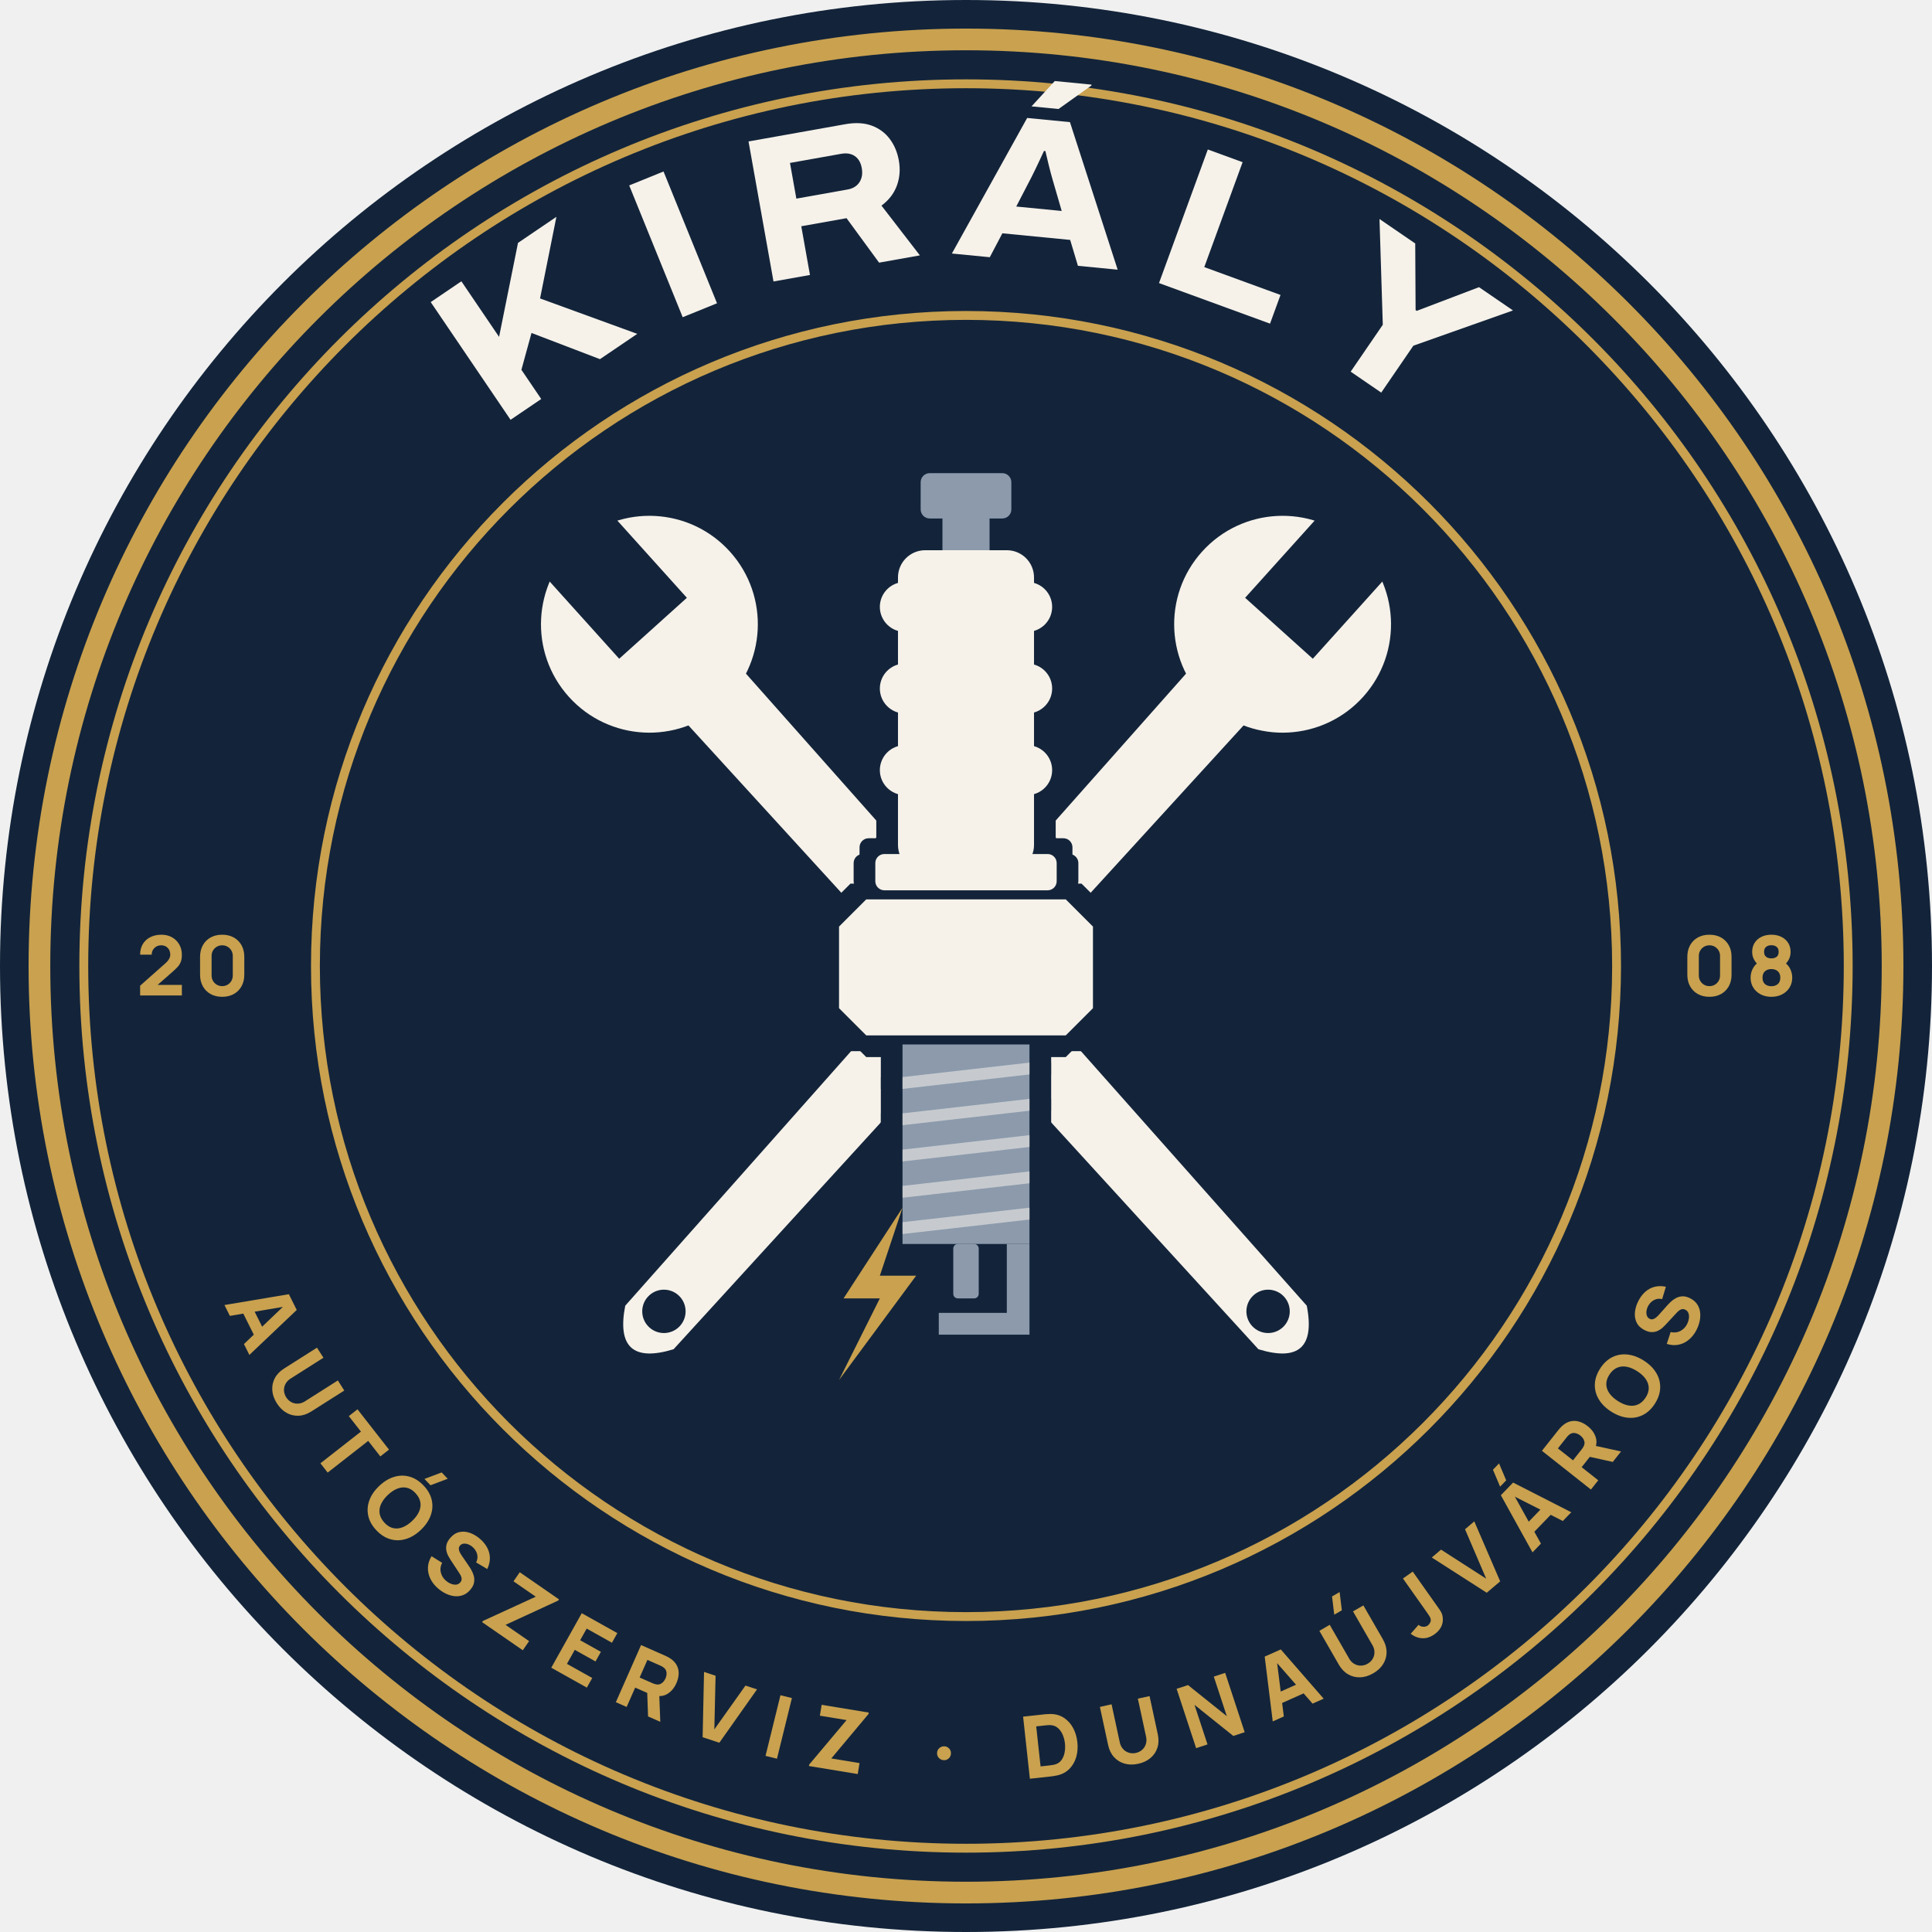
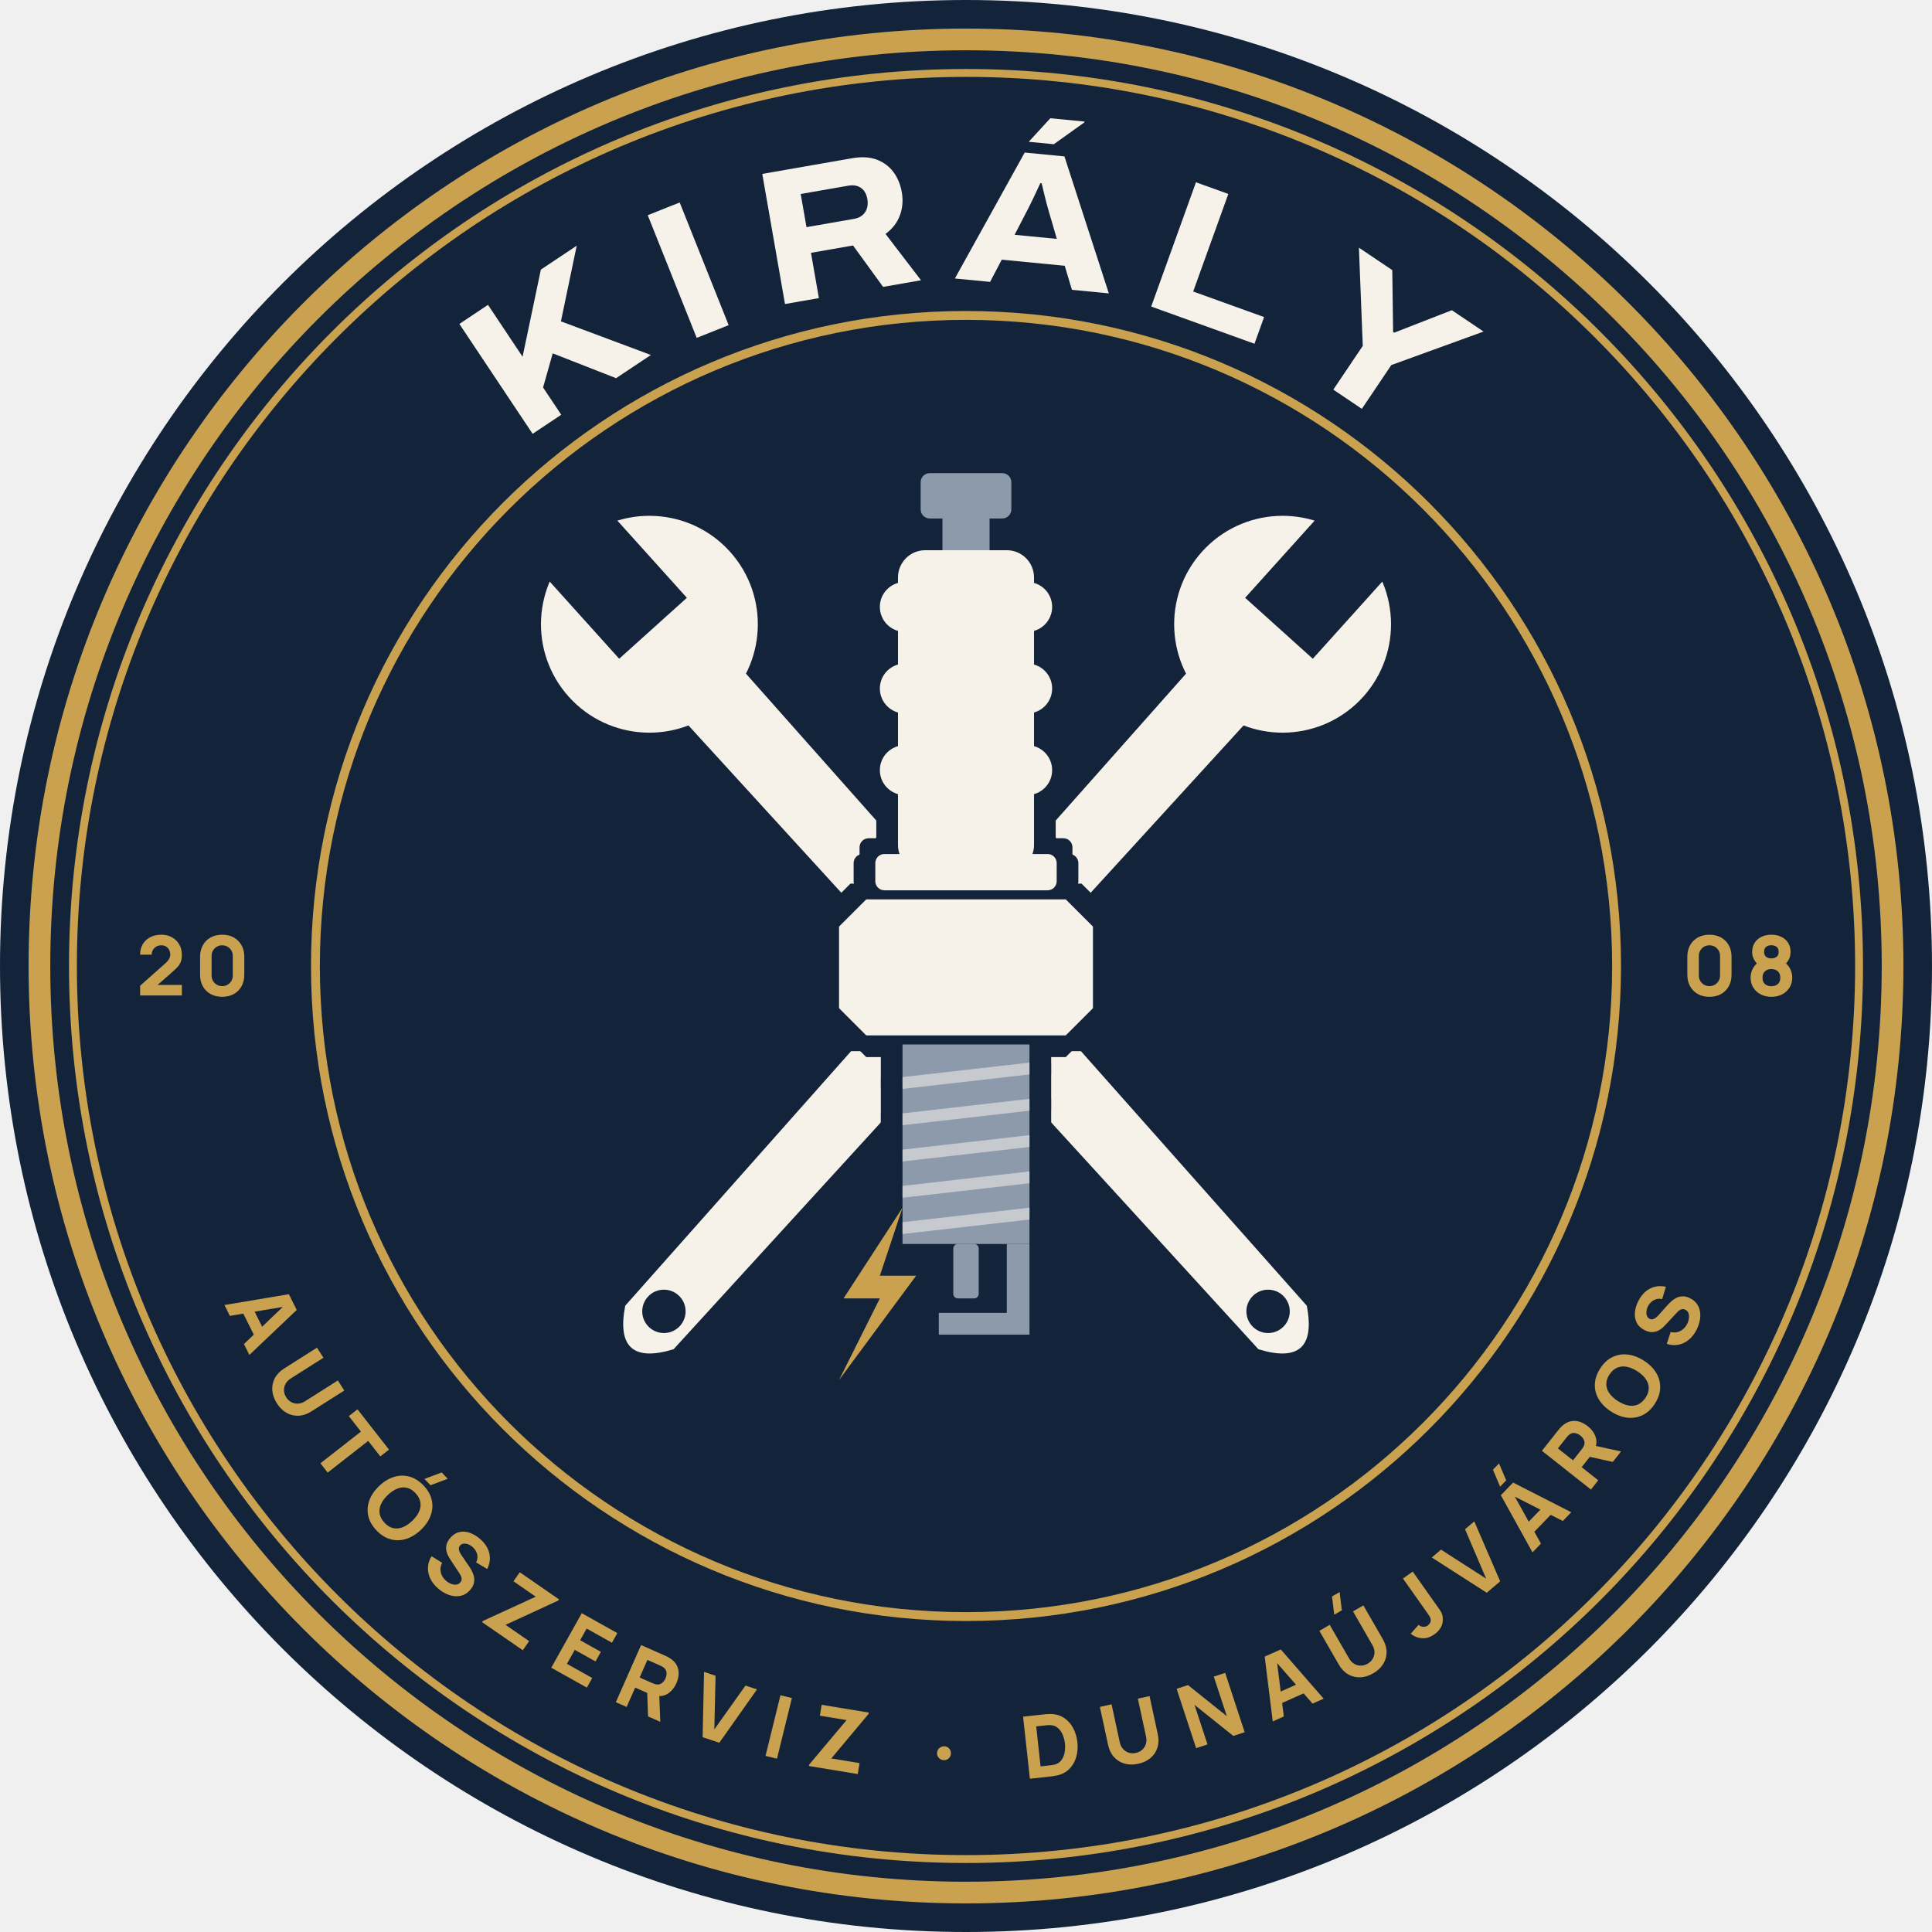
<svg xmlns="http://www.w3.org/2000/svg" viewBox="2 2 196 196" width="784" height="784">
  <circle cx="100" cy="100" r="98" fill="#13243A" />
  <path d="M4.9 100a95.1 95.1 0 1 1 190.2 0a95.1 95.1 0 1 1 -190.2 0Z M7.1 100a92.9 92.9 0 1 0 185.8 0a92.9 92.9 0 1 0 -185.8 0Z" fill="#C9A14F" fill-rule="evenodd" />
-   <path d="M10.05 100a89.95 89.95 0 1 1 179.9 0a89.95 89.95 0 1 1 -179.9 0Z M10.95 100a89.05 89.05 0 1 0 178.1 0a89.05 89.05 0 1 0 -178.1 0Z" fill="#C9A14F" fill-rule="evenodd" />
+   <path d="M9 100a91 91 0 1 1 182 0a91 91 0 1 1 -182 0Z M9.8 100a90.2 90.2 0 1 0 180.4 0a90.2 90.2 0 1 0 -180.4 0Z" fill="#C9A14F" fill-rule="evenodd" />
  <path d="M33.55 100a66.45 66.45 0 1 1 132.9 0a66.45 66.45 0 1 1 -132.9 0Z M34.45 100a65.55 65.55 0 1 0 131.1 0a65.55 65.55 0 1 0 -131.1 0Z" fill="#C9A14F" fill-rule="evenodd" />
-   <path transform="translate(55.66 34.62) rotate(-34.15)" d="M-7.138 7.203V-7.226H-3.38V-0.413L3.562 -7.226H8.269L2.249 -1.306L8.392 7.203H3.821L-0.434 1.105L-3.38 3.622V7.203Z" fill="#F6F2EA" />
-   <path transform="translate(70.29 26.8) rotate(-22.09)" d="M-1.878 7.203V-7.226H1.88V7.203Z" fill="#F6F2EA" />
-   <path transform="translate(86.13 22.23) rotate(-10.11)" d="M-7.033 7.203V-7.226H2.925Q4.512 -7.226 5.554 -6.612Q6.596 -5.998 7.118 -4.961Q7.64 -3.925 7.64 -2.647Q7.64 -1.272 6.994 -0.17Q6.349 0.931 5.102 1.548L8.051 7.203H3.849L1.389 2.182H-3.275V7.203ZM-3.275 -0.664H2.002Q2.834 -0.664 3.318 -1.178Q3.803 -1.692 3.803 -2.556Q3.803 -3.121 3.587 -3.519Q3.372 -3.917 2.97 -4.13Q2.569 -4.343 2.002 -4.343H-3.275Z" fill="#F6F2EA" />
-   <path transform="translate(107.67 21.37) rotate(5.57)" d="M-8.442 7.203 -2.176 -7.226H2.184L8.456 7.203H4.405L3.366 4.664H-3.544L-4.579 7.203ZM-2.407 1.825H2.227L0.963 -1.341Q0.877 -1.557 0.742 -1.917Q0.607 -2.276 0.465 -2.684Q0.323 -3.093 0.195 -3.466Q0.066 -3.84 -0.01 -4.063H-0.155Q-0.29 -3.665 -0.475 -3.149Q-0.66 -2.633 -0.836 -2.146Q-1.012 -1.658 -1.142 -1.335ZM-1.85 -8.439 0.249 -11.226H3.983L3.999 -11.138L0.901 -8.439Z" fill="#F6F2EA" />
-   <path transform="translate(127.11 25.8) rotate(20.07)" d="M-5.385 7.203V-7.226H-1.627V4.105H6.607V7.203Z" fill="#F6F2EA" />
-   <path transform="translate(144.64 34.82) rotate(34.41)" d="M-1.872 7.203V1.437L-8.211 -7.226H-3.818L0.032 -1.671H0.17L4.025 -7.226H8.203L1.886 1.437V7.203Z" fill="#F6F2EA" />
+   <path transform="translate(57.84 36.77) rotate(-33.69)" d="M-6.628 6.689V-6.71H-3.139V-0.384L3.308 -6.71H7.678L2.089 -1.213L7.793 6.689H3.548L-0.403 1.026L-3.139 3.364V6.689Z" fill="#F6F2EA" />
+   <path transform="translate(71.82 29.42) rotate(-21.76)" d="M-1.743 6.689V-6.71H1.746V6.689Z" fill="#F6F2EA" />
+   <path transform="translate(86.92 25.13) rotate(-9.91)" d="M-6.531 6.689V-6.71H2.716Q4.189 -6.71 5.157 -6.14Q6.125 -5.569 6.61 -4.607Q7.094 -3.644 7.094 -2.458Q7.094 -1.181 6.495 -0.158Q5.895 0.865 4.738 1.438L7.476 6.689H3.574L1.29 2.026H-3.041V6.689ZM-3.041 -0.617H1.859Q2.632 -0.617 3.081 -1.094Q3.531 -1.571 3.531 -2.373Q3.531 -2.898 3.331 -3.268Q3.131 -3.637 2.758 -3.835Q2.386 -4.033 1.859 -4.033H-3.041Z" fill="#F6F2EA" />
+   <path transform="translate(107.32 24.35) rotate(5.53)" d="M-7.839 6.689 -2.021 -6.71H2.028L7.852 6.689H4.09L3.126 4.331H-3.291L-4.252 6.689ZM-2.235 1.694H2.068L0.894 -1.245Q0.814 -1.446 0.689 -1.78Q0.564 -2.114 0.432 -2.493Q0.3 -2.872 0.181 -3.219Q0.062 -3.566 -0.01 -3.773H-0.144Q-0.269 -3.403 -0.441 -2.924Q-0.613 -2.445 -0.777 -1.993Q-0.94 -1.54 -1.061 -1.239ZM-1.718 -7.836 0.231 -10.424H3.699L3.713 -10.342L0.837 -7.836Z" fill="#F6F2EA" />
+   <path transform="translate(125.76 28.5) rotate(19.81)" d="M-5 6.689V-6.71H-1.511V3.812H6.135V6.689Z" fill="#F6F2EA" />
+   <path transform="translate(142.44 36.95) rotate(33.94)" d="M-1.738 6.689V1.335L-7.625 -6.71H-3.545L0.029 -1.551H0.158L3.737 -6.71H7.617L1.751 1.335V6.689Z" fill="#F6F2EA" />
  <path transform="translate(28.87 135.51) rotate(63.47)" d="M-2.829 3.168 -0.893 -3.168H0.893L2.829 3.168H1.597L-0.128 -2.42H0.101L-1.597 3.168ZM-1.668 1.848V0.73H1.676V1.848Z" fill="#C9A14F" />
  <path transform="translate(32.87 142.59) rotate(57.61)" d="M0.0 3.3Q-0.766 3.3 -1.346 2.99Q-1.927 2.68 -2.253 2.116Q-2.578 1.553 -2.578 0.792V-3.159L-1.364 -3.168V0.783Q-1.364 1.096 -1.258 1.351Q-1.153 1.606 -0.966 1.791Q-0.779 1.976 -0.53 2.075Q-0.282 2.174 0.0 2.174Q0.29 2.174 0.539 2.072Q0.788 1.971 0.972 1.786Q1.157 1.602 1.261 1.346Q1.364 1.091 1.364 0.783V-3.168H2.578V0.792Q2.578 1.553 2.253 2.116Q1.927 2.68 1.346 2.99Q0.766 3.3 0.0 3.3Z" fill="#C9A14F" />
  <path transform="translate(37.37 148.97) rotate(51.98)" d="M-0.598 3.168V-2.05H-2.596V-3.168H2.596V-2.05H0.598V3.168Z" fill="#C9A14F" />
  <path transform="translate(42.58 154.98) rotate(46.24)" d="M0.48 -3.828H-0.409L0.321 -5.544H1.21ZM0.0 3.3Q-0.95 3.3 -1.639 2.886Q-2.328 2.473 -2.699 1.729Q-3.071 0.986 -3.071 4.440892098500626e-16Q-3.071 -0.986 -2.699 -1.729Q-2.328 -2.473 -1.639 -2.886Q-0.95 -3.3 0.0 -3.3Q0.95 -3.3 1.639 -2.886Q2.328 -2.473 2.699 -1.729Q3.071 -0.986 3.071 4.440892098500626e-16Q3.071 0.986 2.699 1.729Q2.328 2.473 1.639 2.886Q0.95 3.3 0.0 3.3ZM0.0 2.174Q0.603 2.182 1.003 1.914Q1.404 1.646 1.604 1.153Q1.804 0.66 1.804 4.440892098500626e-16Q1.804 -0.66 1.604 -1.144Q1.404 -1.628 1.003 -1.896Q0.603 -2.165 0.0 -2.174Q-0.603 -2.182 -1.003 -1.914Q-1.404 -1.646 -1.604 -1.153Q-1.804 -0.66 -1.804 4.440892098500626e-16Q-1.804 0.66 -1.604 1.144Q-1.404 1.628 -1.003 1.896Q-0.603 2.165 0.0 2.174Z" fill="#C9A14F" />
  <path transform="translate(48.56 160.62) rotate(40.32)" d="M0.057 3.3Q-0.647 3.3 -1.212 3.051Q-1.778 2.803 -2.141 2.339Q-2.504 1.874 -2.6 1.232L-1.351 1.047Q-1.219 1.593 -0.805 1.888Q-0.392 2.182 0.136 2.182Q0.431 2.182 0.708 2.09Q0.986 1.998 1.164 1.817Q1.342 1.637 1.342 1.373Q1.342 1.276 1.313 1.186Q1.285 1.096 1.219 1.016Q1.153 0.937 1.032 0.867Q0.911 0.796 0.726 0.739L-0.92 0.255Q-1.104 0.202 -1.349 0.106Q-1.593 0.009 -1.822 -0.172Q-2.05 -0.352 -2.202 -0.649Q-2.354 -0.946 -2.354 -1.399Q-2.354 -2.037 -2.033 -2.46Q-1.712 -2.882 -1.175 -3.089Q-0.638 -3.296 0.013 -3.291Q0.669 -3.282 1.184 -3.067Q1.698 -2.851 2.046 -2.44Q2.394 -2.028 2.548 -1.434L1.254 -1.214Q1.184 -1.522 0.994 -1.734Q0.805 -1.945 0.543 -2.055Q0.282 -2.165 -0.004 -2.174Q-0.286 -2.182 -0.535 -2.097Q-0.783 -2.011 -0.939 -1.848Q-1.096 -1.685 -1.096 -1.461Q-1.096 -1.254 -0.968 -1.124Q-0.84 -0.994 -0.647 -0.915Q-0.453 -0.836 -0.251 -0.783L0.849 -0.484Q1.096 -0.418 1.395 -0.31Q1.694 -0.202 1.969 -0.011Q2.244 0.18 2.422 0.493Q2.6 0.805 2.6 1.285Q2.6 1.795 2.387 2.176Q2.174 2.556 1.813 2.805Q1.452 3.054 0.997 3.177Q0.541 3.3 0.057 3.3Z" fill="#C9A14F" />
  <path transform="translate(54.81 165.41) rotate(34.64)" d="M-2.552 3.168V3.018L0.458 -2.05H-2.288V-3.168H2.552V-3.018L-0.44 2.042H2.464V3.168Z" fill="#C9A14F" />
  <path transform="translate(61.2 169.39) rotate(29.22)" d="M-1.98 3.168V-3.168H2.156V-2.05H-0.783V-0.695H1.628V0.422H-0.783V2.05H2.156V3.168Z" fill="#C9A14F" />
  <path transform="translate(67.89 172.73) rotate(23.82)" d="M-2.332 3.168V-3.168H0.343Q0.436 -3.168 0.592 -3.161Q0.748 -3.155 0.871 -3.133Q1.439 -3.045 1.802 -2.759Q2.165 -2.473 2.336 -2.039Q2.508 -1.606 2.508 -1.074Q2.508 -0.277 2.112 0.288Q1.716 0.854 0.871 0.986L0.343 1.021H-1.135V3.168ZM1.241 3.168 -0.009 0.59 1.223 0.352 2.596 3.168ZM-1.135 -0.097H0.29Q0.383 -0.097 0.493 -0.106Q0.603 -0.114 0.695 -0.141Q0.937 -0.207 1.069 -0.363Q1.201 -0.519 1.252 -0.711Q1.302 -0.902 1.302 -1.074Q1.302 -1.245 1.252 -1.437Q1.201 -1.628 1.069 -1.784Q0.937 -1.94 0.695 -2.006Q0.603 -2.033 0.493 -2.042Q0.383 -2.05 0.29 -2.05H-1.135Z" fill="#C9A14F" />
  <path transform="translate(75.12 175.51) rotate(18.23)" d="M-0.893 3.168 -2.829 -3.168H-1.597L-0.013 2.042L1.597 -3.168H2.829L0.893 3.168Z" fill="#C9A14F" />
  <path transform="translate(81 177.2) rotate(13.83)" d="M-0.598 3.168V-3.168H0.598V3.168Z" fill="#C9A14F" />
  <path transform="translate(87.1 178.45) rotate(9.34)" d="M-2.552 3.168V3.018L0.458 -2.05H-2.288V-3.168H2.552V-3.018L-0.44 2.042H2.464V3.168Z" fill="#C9A14F" />
  <path transform="translate(97.78 179.47) rotate(1.6)" d="M0.018 1.1Q-0.286 1.1 -0.495 0.9Q-0.704 0.7 -0.704 0.396Q-0.704 0.092 -0.495 -0.108Q-0.286 -0.308 0.018 -0.308Q0.295 -0.308 0.499 -0.108Q0.704 0.092 0.704 0.396Q0.704 0.7 0.499 0.9Q0.295 1.1 0.018 1.1Z" fill="#C9A14F" />
  <path transform="translate(108.63 179.03) rotate(-6.23)" d="M-2.508 3.168V-3.168H-0.458Q-0.383 -3.168 -0.15 -3.164Q0.084 -3.159 0.299 -3.133Q1.065 -3.04 1.597 -2.6Q2.13 -2.16 2.407 -1.483Q2.684 -0.805 2.684 4.440892098500626e-16Q2.684 0.805 2.407 1.483Q2.13 2.16 1.597 2.6Q1.065 3.04 0.299 3.133Q0.084 3.159 -0.15 3.164Q-0.383 3.168 -0.458 3.168ZM-1.294 2.042H-0.458Q-0.339 2.042 -0.136 2.035Q0.066 2.028 0.229 1.998Q0.642 1.914 0.904 1.61Q1.166 1.307 1.291 0.88Q1.417 0.453 1.417 4.440892098500626e-16Q1.417 -0.475 1.287 -0.902Q1.157 -1.329 0.893 -1.624Q0.629 -1.918 0.229 -1.998Q0.066 -2.033 -0.136 -2.037Q-0.339 -2.042 -0.458 -2.042H-1.294Z" fill="#C9A14F" />
  <path transform="translate(116.77 177.71) rotate(-12.18)" d="M0.0 3.3Q-0.766 3.3 -1.346 2.99Q-1.927 2.68 -2.253 2.116Q-2.578 1.553 -2.578 0.792V-3.159L-1.364 -3.168V0.783Q-1.364 1.096 -1.258 1.351Q-1.153 1.606 -0.966 1.791Q-0.779 1.976 -0.53 2.075Q-0.282 2.174 0.0 2.174Q0.29 2.174 0.539 2.072Q0.788 1.971 0.972 1.786Q1.157 1.602 1.261 1.346Q1.364 1.091 1.364 0.783V-3.168H2.578V0.792Q2.578 1.553 2.253 2.116Q1.927 2.68 1.346 2.99Q0.766 3.3 0.0 3.3Z" fill="#C9A14F" />
  <path transform="translate(124.82 175.53) rotate(-18.19)" d="M-2.592 3.168V-3.168H-1.377L1.377 1.056V-3.168H2.592V3.168H1.377L-1.377 -1.056V3.168Z" fill="#C9A14F" />
  <path transform="translate(132.41 172.59) rotate(-24.06)" d="M-2.829 3.168 -0.893 -3.168H0.893L2.829 3.168H1.597L-0.128 -2.42H0.101L-1.597 3.168ZM-1.668 1.848V0.73H1.676V1.848Z" fill="#C9A14F" />
  <path transform="translate(139.66 168.9) rotate(-29.93)" d="M0.436 -3.828H-0.453L0.277 -5.544H1.166ZM0.0 3.3Q-0.766 3.3 -1.346 2.99Q-1.927 2.68 -2.253 2.116Q-2.578 1.553 -2.578 0.792V-3.159L-1.364 -3.168V0.783Q-1.364 1.096 -1.258 1.351Q-1.153 1.606 -0.966 1.791Q-0.779 1.976 -0.53 2.075Q-0.282 2.174 0.0 2.174Q0.29 2.174 0.539 2.072Q0.788 1.971 0.972 1.786Q1.157 1.602 1.261 1.346Q1.364 1.091 1.364 0.783V-3.168H2.578V0.792Q2.578 1.553 2.253 2.116Q1.927 2.68 1.346 2.99Q0.766 3.3 0.0 3.3Z" fill="#C9A14F" />
  <path transform="translate(145.88 164.92) rotate(-35.25)" d="M-0.312 3.3Q-1.069 3.3 -1.56 2.913Q-2.05 2.526 -2.257 1.866L-1.078 1.584Q-1.038 1.826 -0.823 2.004Q-0.607 2.182 -0.365 2.182Q-0.198 2.182 -0.007 2.09Q0.185 1.998 0.268 1.795Q0.321 1.668 0.33 1.483Q0.339 1.298 0.339 1.056V-3.168H1.553V1.056Q1.553 1.36 1.551 1.584Q1.549 1.808 1.507 2.004Q1.465 2.2 1.342 2.411Q1.074 2.878 0.642 3.089Q0.211 3.3 -0.312 3.3Z" fill="#C9A14F" />
  <path transform="translate(151.46 160.59) rotate(-40.34)" d="M-0.893 3.168 -2.829 -3.168H-1.597L-0.013 2.042L1.597 -3.168H2.829L0.893 3.168Z" fill="#C9A14F" />
  <path transform="translate(157.16 155.25) rotate(-45.97)" d="M0.568 -3.828H-0.321L0.409 -5.544H1.298ZM-2.829 3.168 -0.893 -3.168H0.893L2.829 3.168H1.597L-0.128 -2.42H0.101L-1.597 3.168ZM-1.668 1.848V0.73H1.676V1.848Z" fill="#C9A14F" />
  <path transform="translate(162.36 149.32) rotate(-51.66)" d="M-2.332 3.168V-3.168H0.343Q0.436 -3.168 0.592 -3.161Q0.748 -3.155 0.871 -3.133Q1.439 -3.045 1.802 -2.759Q2.165 -2.473 2.336 -2.039Q2.508 -1.606 2.508 -1.074Q2.508 -0.277 2.112 0.288Q1.716 0.854 0.871 0.986L0.343 1.021H-1.135V3.168ZM1.241 3.168 -0.009 0.59 1.223 0.352 2.596 3.168ZM-1.135 -0.097H0.29Q0.383 -0.097 0.493 -0.106Q0.603 -0.114 0.695 -0.141Q0.937 -0.207 1.069 -0.363Q1.201 -0.519 1.252 -0.711Q1.302 -0.902 1.302 -1.074Q1.302 -1.245 1.252 -1.437Q1.201 -1.628 1.069 -1.784Q0.937 -1.94 0.695 -2.006Q0.603 -2.033 0.493 -2.042Q0.383 -2.05 0.29 -2.05H-1.135Z" fill="#C9A14F" />
  <path transform="translate(167.11 142.62) rotate(-57.58)" d="M0.0 3.3Q-0.95 3.3 -1.639 2.886Q-2.328 2.473 -2.699 1.729Q-3.071 0.986 -3.071 4.440892098500626e-16Q-3.071 -0.986 -2.699 -1.729Q-2.328 -2.473 -1.639 -2.886Q-0.95 -3.3 0.0 -3.3Q0.95 -3.3 1.639 -2.886Q2.328 -2.473 2.699 -1.729Q3.071 -0.986 3.071 4.440892098500626e-16Q3.071 0.986 2.699 1.729Q2.328 2.473 1.639 2.886Q0.95 3.3 0.0 3.3ZM0.0 2.174Q0.603 2.182 1.003 1.914Q1.404 1.646 1.604 1.153Q1.804 0.66 1.804 4.440892098500626e-16Q1.804 -0.66 1.604 -1.144Q1.404 -1.628 1.003 -1.896Q0.603 -2.165 0.0 -2.174Q-0.603 -2.182 -1.003 -1.914Q-1.404 -1.646 -1.604 -1.153Q-1.804 -0.66 -1.804 4.440892098500626e-16Q-1.804 0.66 -1.604 1.144Q-1.404 1.628 -1.003 1.896Q-0.603 2.165 0.0 2.174Z" fill="#C9A14F" />
  <path transform="translate(171.15 135.46) rotate(-63.51)" d="M0.057 3.3Q-0.647 3.3 -1.212 3.051Q-1.778 2.803 -2.141 2.339Q-2.504 1.874 -2.6 1.232L-1.351 1.047Q-1.219 1.593 -0.805 1.888Q-0.392 2.182 0.136 2.182Q0.431 2.182 0.708 2.09Q0.986 1.998 1.164 1.817Q1.342 1.637 1.342 1.373Q1.342 1.276 1.313 1.186Q1.285 1.096 1.219 1.016Q1.153 0.937 1.032 0.867Q0.911 0.796 0.726 0.739L-0.92 0.255Q-1.104 0.202 -1.349 0.106Q-1.593 0.009 -1.822 -0.172Q-2.05 -0.352 -2.202 -0.649Q-2.354 -0.946 -2.354 -1.399Q-2.354 -2.037 -2.033 -2.46Q-1.712 -2.882 -1.175 -3.089Q-0.638 -3.296 0.013 -3.291Q0.669 -3.282 1.184 -3.067Q1.698 -2.851 2.046 -2.44Q2.394 -2.028 2.548 -1.434L1.254 -1.214Q1.184 -1.522 0.994 -1.734Q0.805 -1.945 0.543 -2.055Q0.282 -2.165 -0.004 -2.174Q-0.286 -2.182 -0.535 -2.097Q-0.783 -2.011 -0.939 -1.848Q-1.096 -1.685 -1.096 -1.461Q-1.096 -1.254 -0.968 -1.124Q-0.84 -0.994 -0.647 -0.915Q-0.453 -0.836 -0.251 -0.783L0.849 -0.484Q1.096 -0.418 1.395 -0.31Q1.694 -0.202 1.969 -0.011Q2.244 0.18 2.422 0.493Q2.6 0.805 2.6 1.285Q2.6 1.795 2.387 2.176Q2.174 2.556 1.813 2.805Q1.452 3.054 0.997 3.177Q0.541 3.3 0.057 3.3Z" fill="#C9A14F" />
  <path d="M16.216 102.992V102L18.753 99.749Q19.039 99.497 19.156 99.275Q19.274 99.052 19.274 98.859Q19.274 98.582 19.161 98.365Q19.047 98.149 18.841 98.025Q18.636 97.901 18.358 97.901Q18.069 97.901 17.848 98.034Q17.628 98.166 17.506 98.382Q17.384 98.598 17.392 98.85H16.216Q16.216 98.229 16.489 97.775Q16.762 97.322 17.25 97.074Q17.737 96.826 18.384 96.826Q18.976 96.826 19.444 97.084Q19.912 97.343 20.181 97.805Q20.45 98.267 20.45 98.876Q20.45 99.325 20.324 99.621Q20.198 99.917 19.95 100.167Q19.702 100.417 19.341 100.732L17.703 102.168L17.611 101.916H20.45V102.992ZM24.541 103.126Q23.869 103.126 23.365 102.845Q22.861 102.563 22.579 102.059Q22.298 101.555 22.298 100.883V99.069Q22.298 98.397 22.579 97.893Q22.861 97.389 23.365 97.107Q23.869 96.826 24.541 96.826Q25.213 96.826 25.717 97.107Q26.221 97.389 26.502 97.893Q26.784 98.397 26.784 99.069V100.883Q26.784 101.555 26.502 102.059Q26.221 102.563 25.717 102.845Q25.213 103.126 24.541 103.126ZM24.541 102.042Q24.843 102.042 25.087 101.9Q25.33 101.757 25.473 101.513Q25.616 101.27 25.616 100.967V98.976Q25.616 98.674 25.473 98.43Q25.33 98.187 25.087 98.044Q24.843 97.901 24.541 97.901Q24.238 97.901 23.995 98.044Q23.751 98.187 23.608 98.43Q23.466 98.674 23.466 98.976V100.967Q23.466 101.27 23.608 101.513Q23.751 101.757 23.995 101.9Q24.238 102.042 24.541 102.042Z" fill="#C9A14F" />
  <path d="M175.421 103.126Q174.749 103.126 174.245 102.845Q173.741 102.563 173.46 102.059Q173.179 101.555 173.179 100.883V99.069Q173.179 98.397 173.46 97.893Q173.741 97.389 174.245 97.107Q174.749 96.826 175.421 96.826Q176.093 96.826 176.597 97.107Q177.101 97.389 177.383 97.893Q177.664 98.397 177.664 99.069V100.883Q177.664 101.555 177.383 102.059Q177.101 102.563 176.597 102.845Q176.093 103.126 175.421 103.126ZM175.421 102.042Q175.724 102.042 175.967 101.9Q176.211 101.757 176.354 101.513Q176.497 101.27 176.497 100.967V98.976Q176.497 98.674 176.354 98.43Q176.211 98.187 175.967 98.044Q175.724 97.901 175.421 97.901Q175.119 97.901 174.875 98.044Q174.632 98.187 174.489 98.43Q174.346 98.674 174.346 98.976V100.967Q174.346 101.27 174.489 101.513Q174.632 101.757 174.875 101.9Q175.119 102.042 175.421 102.042ZM181.705 103.126Q181.091 103.126 180.615 102.876Q180.138 102.626 179.867 102.187Q179.596 101.748 179.596 101.186Q179.596 100.707 179.812 100.283Q180.029 99.858 180.436 99.59L180.411 99.942Q180.104 99.644 179.93 99.312Q179.756 98.981 179.756 98.565Q179.756 98.04 180.006 97.649Q180.256 97.259 180.695 97.042Q181.133 96.826 181.705 96.826Q182.276 96.826 182.715 97.042Q183.154 97.259 183.404 97.649Q183.653 98.04 183.653 98.565Q183.653 98.981 183.49 99.31Q183.326 99.64 182.99 99.951V99.598Q183.389 99.85 183.605 100.278Q183.821 100.707 183.821 101.186Q183.821 101.748 183.548 102.187Q183.275 102.626 182.797 102.876Q182.318 103.126 181.705 103.126ZM181.705 102.051Q182.108 102.051 182.36 101.832Q182.612 101.614 182.612 101.186Q182.612 100.761 182.36 100.537Q182.108 100.312 181.705 100.312Q181.301 100.312 181.054 100.537Q180.806 100.761 180.806 101.186Q180.806 101.614 181.054 101.832Q181.301 102.051 181.705 102.051ZM181.705 99.228Q182.032 99.228 182.238 99.067Q182.444 98.905 182.444 98.565Q182.444 98.225 182.238 98.059Q182.032 97.893 181.705 97.893Q181.377 97.893 181.171 98.059Q180.965 98.225 180.965 98.565Q180.965 98.905 181.171 99.067Q181.377 99.228 181.705 99.228Z" fill="#C9A14F" />
  <g transform="rotate(-42 100 101)">
    <defs>
-       <mask id="vk11" maskUnits="userSpaceOnUse" x="-100" y="-99" width="400" height="400">
+       <mask id="vk3" maskUnits="userSpaceOnUse" x="-100" y="-99" width="400" height="400">
        <rect x="-100" y="-99" width="400" height="400" fill="#000" />
        <path d="M89 53a11 11 0 1 1 22 0a11 11 0 1 1 -22 0Z" fill="#fff" />
        <path d="M96.04 58.5H103.96L103.3 149Q100 154.5 96.7 149Z" fill="#fff" />
        <path d="M95.38 40H104.62V53.55H95.38Z" fill="#000" />
        <circle cx="100" cy="146.8" r="2.2" fill="#000" />
      </mask>
    </defs>
-     <rect x="-100" y="-99" width="400" height="400" fill="#F6F2EA" mask="url(#vk11)" />
+     <rect x="-100" y="-99" width="400" height="400" fill="#F6F2EA" mask="url(#vk3)" />
  </g>
  <g transform="rotate(42 100 101)">
    <defs>
-       <mask id="vk12" maskUnits="userSpaceOnUse" x="-100" y="-99" width="400" height="400">
+       <mask id="vk4" maskUnits="userSpaceOnUse" x="-100" y="-99" width="400" height="400">
        <rect x="-100" y="-99" width="400" height="400" fill="#000" />
        <path d="M89 53a11 11 0 1 1 22 0a11 11 0 1 1 -22 0Z" fill="#fff" />
        <path d="M96.04 58.5H103.96L103.3 149Q100 154.5 96.7 149Z" fill="#fff" />
        <path d="M95.38 40H104.62V53.55H95.38Z" fill="#000" />
        <circle cx="100" cy="146.8" r="2.2" fill="#000" />
      </mask>
    </defs>
-     <rect x="-100" y="-99" width="400" height="400" fill="#F6F2EA" mask="url(#vk12)" />
+     <rect x="-100" y="-99" width="400" height="400" fill="#F6F2EA" mask="url(#vk4)" />
  </g>
  <g transform="translate(-2.2 0)">
    <rect x="95.40" y="50.00" width="9.20" height="4.60" rx="0.92" fill="#13243A" />
    <rect x="97.61" y="54.14" width="4.78" height="4.14" rx="0.00" fill="#13243A" />
    <rect x="93.10" y="57.82" width="13.80" height="32.66" rx="2.76" fill="#13243A" />
    <rect x="91.26" y="61.04" width="17.48" height="5.06" rx="2.53" fill="#13243A" />
    <rect x="91.26" y="69.32" width="17.48" height="5.06" rx="2.53" fill="#13243A" />
    <rect x="91.26" y="77.60" width="17.48" height="5.06" rx="2.53" fill="#13243A" />
    <rect x="90.80" y="88.64" width="18.40" height="3.68" rx="0.92" fill="#13243A" />
    <path d="M87.12 96.00L89.88 93.24H110.12L112.88 96.00V104.28L110.12 107.04H89.88L87.12 104.28Z" fill="#13243A" />
    <rect x="93.56" y="107.96" width="12.88" height="20.24" rx="0.00" fill="#13243A" />
    <path d="M93.56 111.27L106.44 109.80V111.00L93.56 112.47Z" fill="#13243A" opacity=".55" />
    <path d="M93.56 114.95L106.44 113.48V114.68L93.56 116.15Z" fill="#13243A" opacity=".55" />
    <path d="M93.56 118.63L106.44 117.16V118.36L93.56 119.83Z" fill="#13243A" opacity=".55" />
    <path d="M93.56 122.31L106.44 120.84V122.04L93.56 123.51Z" fill="#13243A" opacity=".55" />
    <path d="M93.56 125.99L106.44 124.52V125.72L93.56 127.19Z" fill="#13243A" opacity=".55" />
    <rect x="98.71" y="128.20" width="2.58" height="5.52" rx="0.46" fill="#13243A" />
    <path d="M104.14 128.20H106.44V137.40H97.24V135.19H104.14Z" fill="#13243A" />
    <path d="M93.56 124.52L87.58 133.72H91.26L87.12 142.00L94.94 131.42H91.26Z" fill="#13243A" />
  </g>
  <g transform="translate(2.2 0)">
    <rect x="95.40" y="50.00" width="9.20" height="4.60" rx="0.92" fill="#13243A" />
    <rect x="97.61" y="54.14" width="4.78" height="4.14" rx="0.00" fill="#13243A" />
    <rect x="93.10" y="57.82" width="13.80" height="32.66" rx="2.76" fill="#13243A" />
    <rect x="91.26" y="61.04" width="17.48" height="5.06" rx="2.53" fill="#13243A" />
    <rect x="91.26" y="69.32" width="17.48" height="5.06" rx="2.53" fill="#13243A" />
    <rect x="91.26" y="77.60" width="17.48" height="5.06" rx="2.53" fill="#13243A" />
    <rect x="90.80" y="88.64" width="18.40" height="3.68" rx="0.92" fill="#13243A" />
    <path d="M87.12 96.00L89.88 93.24H110.12L112.88 96.00V104.28L110.12 107.04H89.88L87.12 104.28Z" fill="#13243A" />
    <rect x="93.56" y="107.96" width="12.88" height="20.24" rx="0.00" fill="#13243A" />
    <path d="M93.56 111.27L106.44 109.80V111.00L93.56 112.47Z" fill="#13243A" opacity=".55" />
    <path d="M93.56 114.95L106.44 113.48V114.68L93.56 116.15Z" fill="#13243A" opacity=".55" />
    <path d="M93.56 118.63L106.44 117.16V118.36L93.56 119.83Z" fill="#13243A" opacity=".55" />
    <path d="M93.56 122.31L106.44 120.84V122.04L93.56 123.51Z" fill="#13243A" opacity=".55" />
    <path d="M93.56 125.99L106.44 124.52V125.72L93.56 127.19Z" fill="#13243A" opacity=".55" />
    <rect x="98.71" y="128.20" width="2.58" height="5.52" rx="0.46" fill="#13243A" />
    <path d="M104.14 128.20H106.44V137.40H97.24V135.19H104.14Z" fill="#13243A" />
    <path d="M93.56 124.52L87.58 133.72H91.26L87.12 142.00L94.94 131.42H91.26Z" fill="#13243A" />
  </g>
  <g transform="translate(0 -2.2)">
    <rect x="95.40" y="50.00" width="9.20" height="4.60" rx="0.92" fill="#13243A" />
    <rect x="97.61" y="54.14" width="4.78" height="4.14" rx="0.00" fill="#13243A" />
    <rect x="93.10" y="57.82" width="13.80" height="32.66" rx="2.76" fill="#13243A" />
    <rect x="91.26" y="61.04" width="17.48" height="5.06" rx="2.53" fill="#13243A" />
    <rect x="91.26" y="69.32" width="17.48" height="5.06" rx="2.53" fill="#13243A" />
    <rect x="91.26" y="77.60" width="17.48" height="5.06" rx="2.53" fill="#13243A" />
    <rect x="90.80" y="88.64" width="18.40" height="3.68" rx="0.92" fill="#13243A" />
    <path d="M87.12 96.00L89.88 93.24H110.12L112.88 96.00V104.28L110.12 107.04H89.88L87.12 104.28Z" fill="#13243A" />
    <rect x="93.56" y="107.96" width="12.88" height="20.24" rx="0.00" fill="#13243A" />
    <path d="M93.56 111.27L106.44 109.80V111.00L93.56 112.47Z" fill="#13243A" opacity=".55" />
    <path d="M93.56 114.95L106.44 113.48V114.68L93.56 116.15Z" fill="#13243A" opacity=".55" />
    <path d="M93.56 118.63L106.44 117.16V118.36L93.56 119.83Z" fill="#13243A" opacity=".55" />
    <path d="M93.56 122.31L106.44 120.84V122.04L93.56 123.51Z" fill="#13243A" opacity=".55" />
    <path d="M93.56 125.99L106.44 124.52V125.72L93.56 127.19Z" fill="#13243A" opacity=".55" />
    <rect x="98.71" y="128.20" width="2.58" height="5.52" rx="0.46" fill="#13243A" />
    <path d="M104.14 128.20H106.44V137.40H97.24V135.19H104.14Z" fill="#13243A" />
    <path d="M93.56 124.52L87.58 133.72H91.26L87.12 142.00L94.94 131.42H91.26Z" fill="#13243A" />
  </g>
  <g transform="translate(0 2.2)">
    <rect x="95.40" y="50.00" width="9.20" height="4.60" rx="0.92" fill="#13243A" />
    <rect x="97.61" y="54.14" width="4.78" height="4.14" rx="0.00" fill="#13243A" />
    <rect x="93.10" y="57.82" width="13.80" height="32.66" rx="2.76" fill="#13243A" />
    <rect x="91.26" y="61.04" width="17.48" height="5.06" rx="2.53" fill="#13243A" />
    <rect x="91.26" y="69.32" width="17.48" height="5.06" rx="2.53" fill="#13243A" />
    <rect x="91.26" y="77.60" width="17.48" height="5.06" rx="2.53" fill="#13243A" />
    <rect x="90.80" y="88.64" width="18.40" height="3.68" rx="0.92" fill="#13243A" />
    <path d="M87.12 96.00L89.88 93.24H110.12L112.88 96.00V104.28L110.12 107.04H89.88L87.12 104.28Z" fill="#13243A" />
    <rect x="93.56" y="107.96" width="12.88" height="20.24" rx="0.00" fill="#13243A" />
    <path d="M93.56 111.27L106.44 109.80V111.00L93.56 112.47Z" fill="#13243A" opacity=".55" />
    <path d="M93.56 114.95L106.44 113.48V114.68L93.56 116.15Z" fill="#13243A" opacity=".55" />
    <path d="M93.56 118.63L106.44 117.16V118.36L93.56 119.83Z" fill="#13243A" opacity=".55" />
    <path d="M93.56 122.31L106.44 120.84V122.04L93.56 123.51Z" fill="#13243A" opacity=".55" />
    <path d="M93.56 125.99L106.44 124.52V125.72L93.56 127.19Z" fill="#13243A" opacity=".55" />
    <rect x="98.71" y="128.20" width="2.58" height="5.52" rx="0.46" fill="#13243A" />
    <path d="M104.14 128.20H106.44V137.40H97.24V135.19H104.14Z" fill="#13243A" />
    <path d="M93.56 124.52L87.58 133.72H91.26L87.12 142.00L94.94 131.42H91.26Z" fill="#13243A" />
  </g>
  <g transform="translate(-1.6 -1.6)">
    <rect x="95.40" y="50.00" width="9.20" height="4.60" rx="0.92" fill="#13243A" />
    <rect x="97.61" y="54.14" width="4.78" height="4.14" rx="0.00" fill="#13243A" />
    <rect x="93.10" y="57.82" width="13.80" height="32.66" rx="2.76" fill="#13243A" />
    <rect x="91.26" y="61.04" width="17.48" height="5.06" rx="2.53" fill="#13243A" />
    <rect x="91.26" y="69.32" width="17.48" height="5.06" rx="2.53" fill="#13243A" />
    <rect x="91.26" y="77.60" width="17.48" height="5.06" rx="2.53" fill="#13243A" />
    <rect x="90.80" y="88.64" width="18.40" height="3.68" rx="0.92" fill="#13243A" />
    <path d="M87.12 96.00L89.88 93.24H110.12L112.88 96.00V104.28L110.12 107.04H89.88L87.12 104.28Z" fill="#13243A" />
    <rect x="93.56" y="107.96" width="12.88" height="20.24" rx="0.00" fill="#13243A" />
    <path d="M93.56 111.27L106.44 109.80V111.00L93.56 112.47Z" fill="#13243A" opacity=".55" />
    <path d="M93.56 114.95L106.44 113.48V114.68L93.56 116.15Z" fill="#13243A" opacity=".55" />
    <path d="M93.56 118.63L106.44 117.16V118.36L93.56 119.83Z" fill="#13243A" opacity=".55" />
    <path d="M93.56 122.31L106.44 120.84V122.04L93.56 123.51Z" fill="#13243A" opacity=".55" />
    <path d="M93.56 125.99L106.44 124.52V125.72L93.56 127.19Z" fill="#13243A" opacity=".55" />
    <rect x="98.71" y="128.20" width="2.58" height="5.52" rx="0.46" fill="#13243A" />
    <path d="M104.14 128.20H106.44V137.40H97.24V135.19H104.14Z" fill="#13243A" />
    <path d="M93.56 124.52L87.58 133.72H91.26L87.12 142.00L94.94 131.42H91.26Z" fill="#13243A" />
  </g>
  <g transform="translate(1.6 1.6)">
    <rect x="95.40" y="50.00" width="9.20" height="4.60" rx="0.92" fill="#13243A" />
    <rect x="97.61" y="54.14" width="4.78" height="4.14" rx="0.00" fill="#13243A" />
    <rect x="93.10" y="57.82" width="13.80" height="32.66" rx="2.76" fill="#13243A" />
    <rect x="91.26" y="61.04" width="17.48" height="5.06" rx="2.53" fill="#13243A" />
    <rect x="91.26" y="69.32" width="17.48" height="5.06" rx="2.53" fill="#13243A" />
    <rect x="91.26" y="77.60" width="17.48" height="5.06" rx="2.53" fill="#13243A" />
    <rect x="90.80" y="88.64" width="18.40" height="3.68" rx="0.92" fill="#13243A" />
    <path d="M87.12 96.00L89.88 93.24H110.12L112.88 96.00V104.28L110.12 107.04H89.88L87.12 104.28Z" fill="#13243A" />
    <rect x="93.56" y="107.96" width="12.88" height="20.24" rx="0.00" fill="#13243A" />
    <path d="M93.56 111.27L106.44 109.80V111.00L93.56 112.47Z" fill="#13243A" opacity=".55" />
    <path d="M93.56 114.95L106.44 113.48V114.68L93.56 116.15Z" fill="#13243A" opacity=".55" />
    <path d="M93.56 118.63L106.44 117.16V118.36L93.56 119.83Z" fill="#13243A" opacity=".55" />
    <path d="M93.56 122.31L106.44 120.84V122.04L93.56 123.51Z" fill="#13243A" opacity=".55" />
    <path d="M93.56 125.99L106.44 124.52V125.72L93.56 127.19Z" fill="#13243A" opacity=".55" />
    <rect x="98.71" y="128.20" width="2.58" height="5.52" rx="0.46" fill="#13243A" />
    <path d="M104.14 128.20H106.44V137.40H97.24V135.19H104.14Z" fill="#13243A" />
    <path d="M93.56 124.52L87.58 133.72H91.26L87.12 142.00L94.94 131.42H91.26Z" fill="#13243A" />
  </g>
  <g transform="translate(-1.6 1.6)">
    <rect x="95.40" y="50.00" width="9.20" height="4.60" rx="0.92" fill="#13243A" />
    <rect x="97.61" y="54.14" width="4.78" height="4.14" rx="0.00" fill="#13243A" />
    <rect x="93.10" y="57.82" width="13.80" height="32.66" rx="2.76" fill="#13243A" />
    <rect x="91.26" y="61.04" width="17.48" height="5.06" rx="2.53" fill="#13243A" />
    <rect x="91.26" y="69.32" width="17.48" height="5.06" rx="2.53" fill="#13243A" />
    <rect x="91.26" y="77.60" width="17.48" height="5.06" rx="2.53" fill="#13243A" />
    <rect x="90.80" y="88.64" width="18.40" height="3.68" rx="0.92" fill="#13243A" />
    <path d="M87.12 96.00L89.88 93.24H110.12L112.88 96.00V104.28L110.12 107.04H89.88L87.12 104.28Z" fill="#13243A" />
    <rect x="93.56" y="107.96" width="12.88" height="20.24" rx="0.00" fill="#13243A" />
    <path d="M93.56 111.27L106.44 109.80V111.00L93.56 112.47Z" fill="#13243A" opacity=".55" />
    <path d="M93.56 114.95L106.44 113.48V114.68L93.56 116.15Z" fill="#13243A" opacity=".55" />
    <path d="M93.56 118.63L106.44 117.16V118.36L93.56 119.83Z" fill="#13243A" opacity=".55" />
    <path d="M93.56 122.31L106.44 120.84V122.04L93.56 123.51Z" fill="#13243A" opacity=".55" />
    <path d="M93.56 125.99L106.44 124.52V125.72L93.56 127.19Z" fill="#13243A" opacity=".55" />
    <rect x="98.71" y="128.20" width="2.58" height="5.52" rx="0.46" fill="#13243A" />
    <path d="M104.14 128.20H106.44V137.40H97.24V135.19H104.14Z" fill="#13243A" />
    <path d="M93.56 124.52L87.58 133.72H91.26L87.12 142.00L94.94 131.42H91.26Z" fill="#13243A" />
  </g>
  <g transform="translate(1.6 -1.6)">
    <rect x="95.40" y="50.00" width="9.20" height="4.60" rx="0.92" fill="#13243A" />
    <rect x="97.61" y="54.14" width="4.78" height="4.14" rx="0.00" fill="#13243A" />
    <rect x="93.10" y="57.82" width="13.80" height="32.66" rx="2.76" fill="#13243A" />
    <rect x="91.26" y="61.04" width="17.48" height="5.06" rx="2.53" fill="#13243A" />
    <rect x="91.26" y="69.32" width="17.48" height="5.06" rx="2.53" fill="#13243A" />
    <rect x="91.26" y="77.60" width="17.48" height="5.06" rx="2.53" fill="#13243A" />
    <rect x="90.80" y="88.64" width="18.40" height="3.68" rx="0.92" fill="#13243A" />
    <path d="M87.12 96.00L89.88 93.24H110.12L112.88 96.00V104.28L110.12 107.04H89.88L87.12 104.28Z" fill="#13243A" />
    <rect x="93.56" y="107.96" width="12.88" height="20.24" rx="0.00" fill="#13243A" />
    <path d="M93.56 111.27L106.44 109.80V111.00L93.56 112.47Z" fill="#13243A" opacity=".55" />
    <path d="M93.56 114.95L106.44 113.48V114.68L93.56 116.15Z" fill="#13243A" opacity=".55" />
    <path d="M93.56 118.63L106.44 117.16V118.36L93.56 119.83Z" fill="#13243A" opacity=".55" />
    <path d="M93.56 122.31L106.44 120.84V122.04L93.56 123.51Z" fill="#13243A" opacity=".55" />
    <path d="M93.56 125.99L106.44 124.52V125.72L93.56 127.19Z" fill="#13243A" opacity=".55" />
    <rect x="98.71" y="128.20" width="2.58" height="5.52" rx="0.46" fill="#13243A" />
    <path d="M104.14 128.20H106.44V137.40H97.24V135.19H104.14Z" fill="#13243A" />
    <path d="M93.56 124.52L87.58 133.72H91.26L87.12 142.00L94.94 131.42H91.26Z" fill="#13243A" />
  </g>
  <rect x="95.40" y="50.00" width="9.20" height="4.60" rx="0.92" fill="#8C9AAC" />
  <rect x="97.61" y="54.14" width="4.78" height="4.14" rx="0.00" fill="#8C9AAC" />
  <rect x="93.10" y="57.82" width="13.80" height="32.66" rx="2.76" fill="#F6F2EA" />
  <rect x="91.26" y="61.04" width="17.48" height="5.06" rx="2.53" fill="#F6F2EA" />
  <rect x="91.26" y="69.32" width="17.48" height="5.06" rx="2.53" fill="#F6F2EA" />
  <rect x="91.26" y="77.60" width="17.48" height="5.06" rx="2.53" fill="#F6F2EA" />
  <rect x="90.80" y="88.64" width="18.40" height="3.68" rx="0.92" fill="#F6F2EA" />
  <path d="M87.12 96.00L89.88 93.24H110.12L112.88 96.00V104.28L110.12 107.04H89.88L87.12 104.28Z" fill="#F6F2EA" />
  <rect x="93.56" y="107.96" width="12.88" height="20.24" rx="0.00" fill="#8C9AAC" />
  <path d="M93.56 111.27L106.44 109.80V111.00L93.56 112.47Z" fill="#F6F2EA" opacity=".55" />
  <path d="M93.56 114.95L106.44 113.48V114.68L93.56 116.15Z" fill="#F6F2EA" opacity=".55" />
  <path d="M93.56 118.63L106.44 117.16V118.36L93.56 119.83Z" fill="#F6F2EA" opacity=".55" />
  <path d="M93.56 122.31L106.44 120.84V122.04L93.56 123.51Z" fill="#F6F2EA" opacity=".55" />
  <path d="M93.56 125.99L106.44 124.52V125.72L93.56 127.19Z" fill="#F6F2EA" opacity=".55" />
  <rect x="98.71" y="128.20" width="2.58" height="5.52" rx="0.46" fill="#8C9AAC" />
  <path d="M104.14 128.20H106.44V137.40H97.24V135.19H104.14Z" fill="#8C9AAC" />
  <path d="M93.56 124.52L87.58 133.72H91.26L87.12 142.00L94.94 131.42H91.26Z" fill="#C9A14F" />
</svg>
